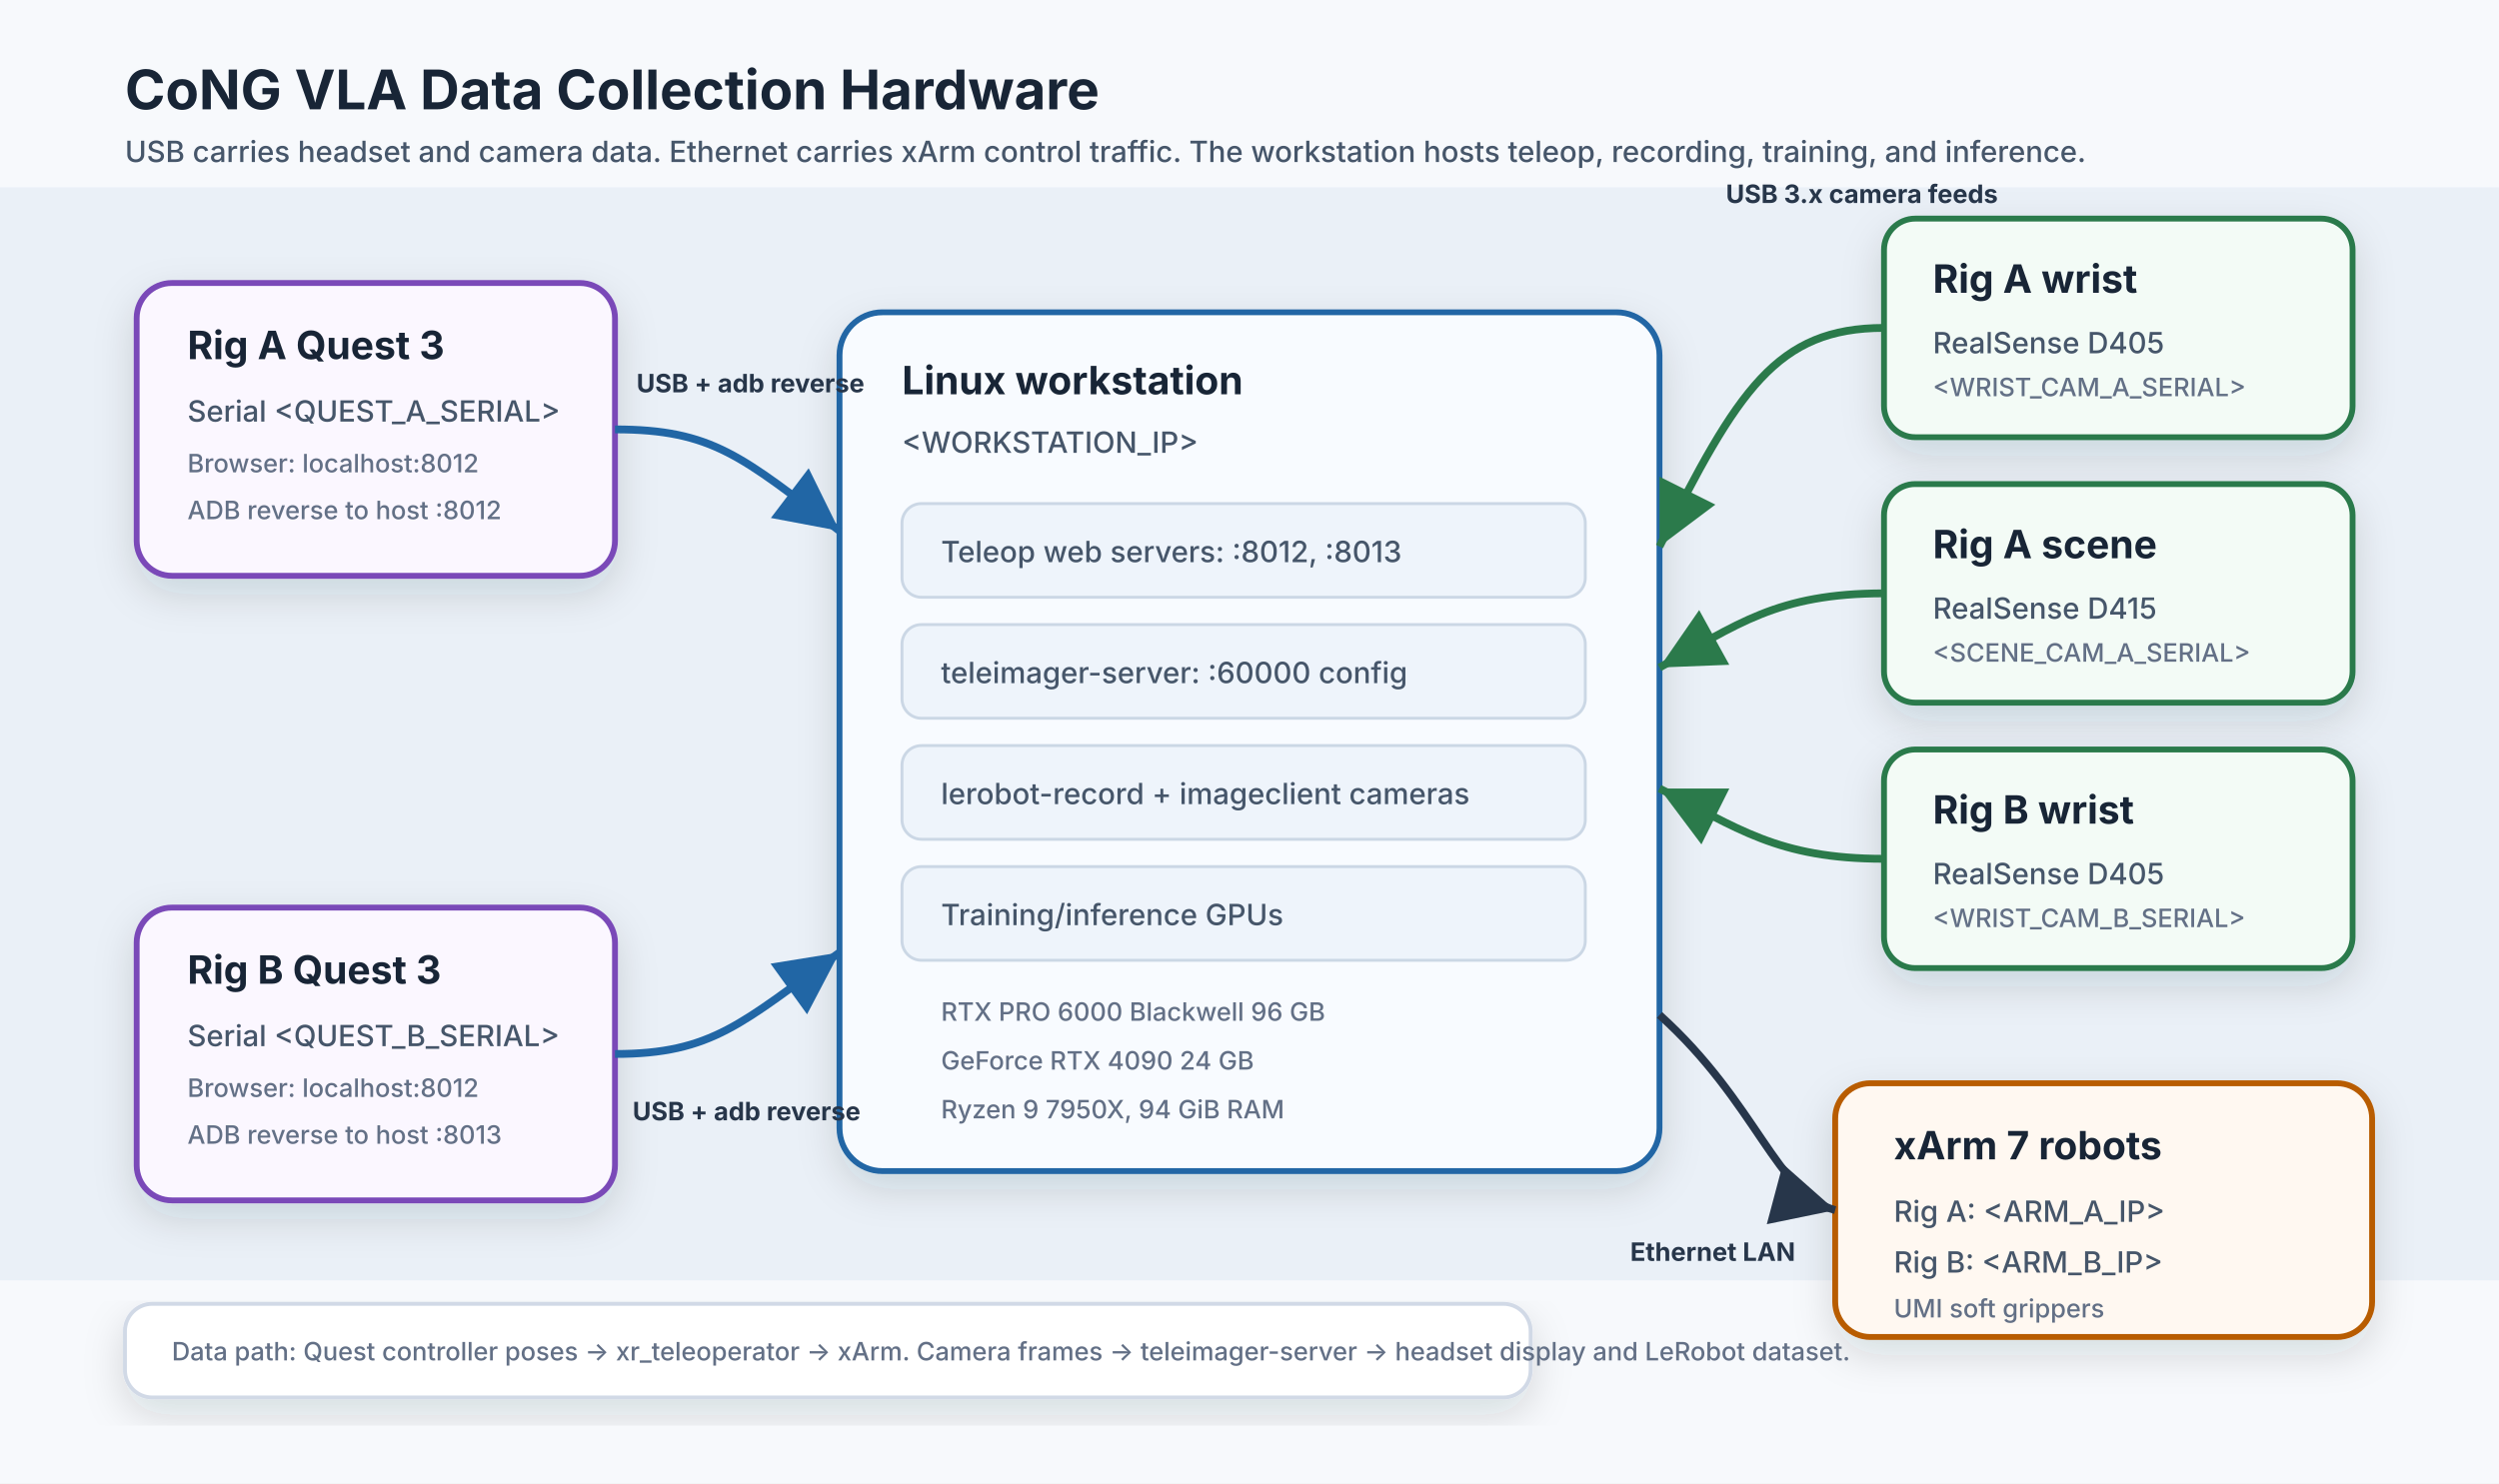
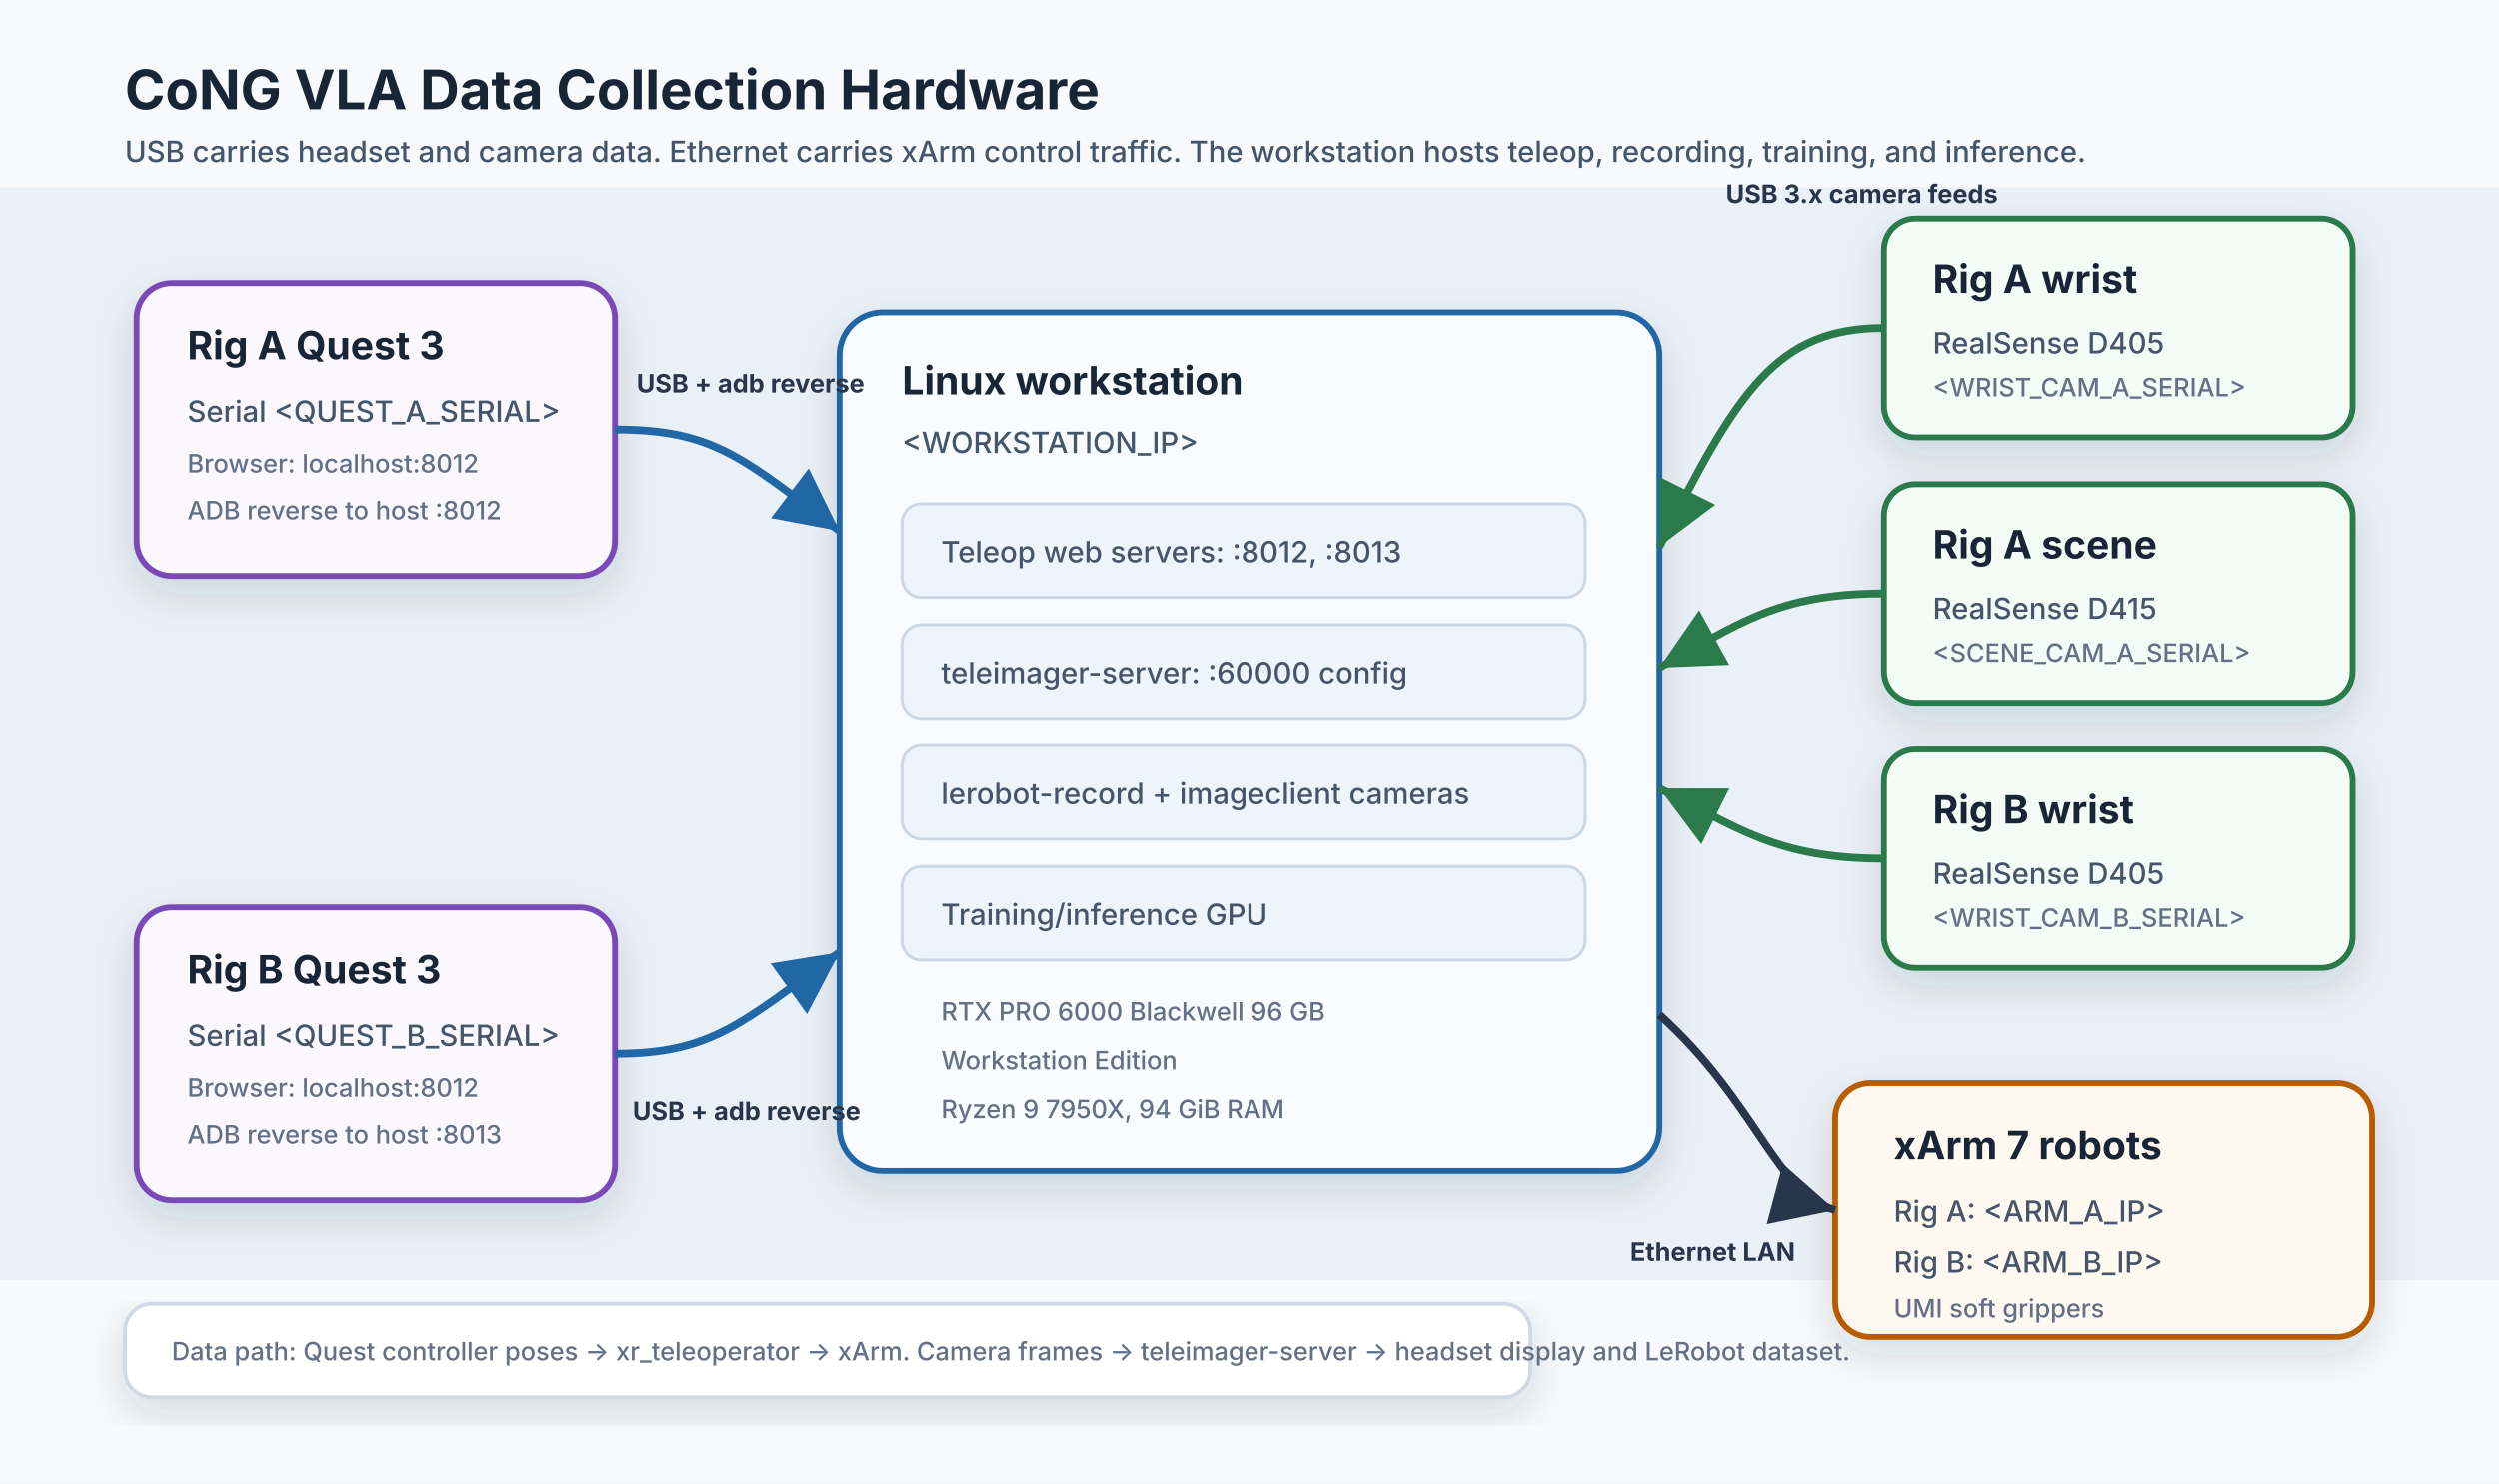
<svg xmlns="http://www.w3.org/2000/svg" width="1280" height="760" viewBox="0 0 1280 760" role="img" aria-labelledby="title desc">
  <defs>
    <marker id="arrow" markerWidth="12" markerHeight="12" refX="10" refY="6" orient="auto" markerUnits="strokeWidth">
      <path d="M2,2 L10,6 L2,10 Z" fill="#27364a" />
    </marker>
    <marker id="arrow-blue" markerWidth="12" markerHeight="12" refX="10" refY="6" orient="auto" markerUnits="strokeWidth">
      <path d="M2,2 L10,6 L2,10 Z" fill="#2166a5" />
    </marker>
    <marker id="arrow-green" markerWidth="12" markerHeight="12" refX="10" refY="6" orient="auto" markerUnits="strokeWidth">
      <path d="M2,2 L10,6 L2,10 Z" fill="#2b7a4b" />
    </marker>
    <filter id="shadow" x="-20%" y="-20%" width="140%" height="150%">
      <feDropShadow dx="0" dy="8" stdDeviation="10" flood-color="#1b2733" flood-opacity="0.14" />
    </filter>
    <style>
      .bg { fill: #f7f9fc; }
      .band { fill: #eaf0f7; }
      .card { fill: #ffffff; stroke: #d1d9e6; stroke-width: 2; filter: url(#shadow); }
      .workstation { fill: #f8fbff; stroke: #2166a5; stroke-width: 3; filter: url(#shadow); }
      .robot { fill: #fff8f1; stroke: #b85c00; stroke-width: 3; filter: url(#shadow); }
      .camera { fill: #f3fbf6; stroke: #2b7a4b; stroke-width: 3; filter: url(#shadow); }
      .quest { fill: #fbf7ff; stroke: #7a4ab8; stroke-width: 3; filter: url(#shadow); }
      .title { font: 700 28px Inter, Arial, sans-serif; fill: #182536; }
      .h { font: 700 20px Inter, Arial, sans-serif; fill: #182536; }
      .small { font: 500 15px Inter, Arial, sans-serif; fill: #46566a; }
      .tiny { font: 500 13px Inter, Arial, sans-serif; fill: #637086; }
      .label { font: 700 13px Inter, Arial, sans-serif; fill: #27364a; }
      .usb { stroke: #2166a5; stroke-width: 4; fill: none; marker-end: url(#arrow-blue); }
      .lan { stroke: #27364a; stroke-width: 4; fill: none; marker-end: url(#arrow); }
      .video { stroke: #2b7a4b; stroke-width: 4; fill: none; marker-end: url(#arrow-green); }
      .dash { stroke-dasharray: 10 8; }
      .chip { fill: #eef4fb; stroke: #cbd7e5; stroke-width: 1.5; }
    </style>
  </defs>
  <rect class="bg" width="1280" height="760" />
  <rect class="band" x="0" y="96" width="1280" height="560" />
  <text class="title" x="64" y="56">CoNG VLA Data Collection Hardware</text>
  <text class="small" x="64" y="83">USB carries headset and camera data. Ethernet carries xArm control traffic. The workstation hosts teleop, recording, training, and inference.</text>
  <rect class="quest" x="70" y="145" rx="18" ry="18" width="245" height="150" />
  <text class="h" x="96" y="184">Rig A Quest 3</text>
  <text class="small" x="96" y="216">Serial &lt;QUEST_A_SERIAL&gt;</text>
  <text class="tiny" x="96" y="242">Browser: localhost:8012</text>
  <text class="tiny" x="96" y="266">ADB reverse to host :8012</text>
  <rect class="quest" x="70" y="465" rx="18" ry="18" width="245" height="150" />
  <text class="h" x="96" y="504">Rig B Quest 3</text>
  <text class="small" x="96" y="536">Serial &lt;QUEST_B_SERIAL&gt;</text>
  <text class="tiny" x="96" y="562">Browser: localhost:8012</text>
  <text class="tiny" x="96" y="586">ADB reverse to host :8013</text>
  <rect class="workstation" x="430" y="160" rx="22" ry="22" width="420" height="440" />
  <text class="h" x="462" y="202">Linux workstation</text>
  <text class="small" x="462" y="232">&lt;WORKSTATION_IP&gt;</text>
  <rect class="chip" x="462" y="258" rx="10" ry="10" width="350" height="48" />
  <text class="small" x="482" y="288">Teleop web servers: :8012, :8013</text>
  <rect class="chip" x="462" y="320" rx="10" ry="10" width="350" height="48" />
  <text class="small" x="482" y="350">teleimager-server: :60000 config</text>
  <rect class="chip" x="462" y="382" rx="10" ry="10" width="350" height="48" />
  <text class="small" x="482" y="412">lerobot-record + imageclient cameras</text>
  <rect class="chip" x="462" y="444" rx="10" ry="10" width="350" height="48" />
-   <text class="small" x="482" y="474">Training/inference GPUs</text>
+   <text class="small" x="482" y="474">Training/inference GPU</text>
  <text class="tiny" x="482" y="523">RTX PRO 6000 Blackwell 96 GB</text>
-   <text class="tiny" x="482" y="548">GeForce RTX 4090 24 GB</text>
+   <text class="tiny" x="482" y="548">Workstation Edition</text>
  <text class="tiny" x="482" y="573">Ryzen 9 7950X, 94 GiB RAM</text>
  <rect class="camera" x="965" y="112" rx="16" ry="16" width="240" height="112" />
  <text class="h" x="990" y="150">Rig A wrist</text>
  <text class="small" x="990" y="181">RealSense D405</text>
  <text class="tiny" x="990" y="203">&lt;WRIST_CAM_A_SERIAL&gt;</text>
  <rect class="camera" x="965" y="248" rx="16" ry="16" width="240" height="112" />
  <text class="h" x="990" y="286">Rig A scene</text>
  <text class="small" x="990" y="317">RealSense D415</text>
  <text class="tiny" x="990" y="339">&lt;SCENE_CAM_A_SERIAL&gt;</text>
  <rect class="camera" x="965" y="384" rx="16" ry="16" width="240" height="112" />
  <text class="h" x="990" y="422">Rig B wrist</text>
  <text class="small" x="990" y="453">RealSense D405</text>
  <text class="tiny" x="990" y="475">&lt;WRIST_CAM_B_SERIAL&gt;</text>
  <rect class="robot" x="940" y="555" rx="18" ry="18" width="275" height="130" />
  <text class="h" x="970" y="594">xArm 7 robots</text>
  <text class="small" x="970" y="626">Rig A: &lt;ARM_A_IP&gt;</text>
  <text class="small" x="970" y="652">Rig B: &lt;ARM_B_IP&gt;</text>
  <text class="tiny" x="970" y="675">UMI soft grippers</text>
  <path class="usb" d="M315 220 C365 220 380 234 430 272" />
  <text class="label" x="326" y="201">USB + adb reverse</text>
  <path class="usb" d="M315 540 C365 540 380 524 430 488" />
  <text class="label" x="324" y="574">USB + adb reverse</text>
  <path class="video" d="M965 168 C910 168 890 200 850 280" />
  <path class="video" d="M965 304 C910 304 890 320 850 342" />
  <path class="video" d="M965 440 C910 440 890 424 850 404" />
  <text class="label" x="884" y="104">USB 3.x camera feeds</text>
  <path class="lan" d="M850 520 C900 565 910 612 940 620" />
  <text class="label" x="835" y="646">Ethernet LAN</text>
  <rect class="card" x="64" y="668" rx="14" ry="14" width="720" height="48" />
  <text class="tiny" x="88" y="697">Data path: Quest controller poses -&gt; xr_teleoperator -&gt; xArm. Camera frames -&gt; teleimager-server -&gt; headset display and LeRobot dataset.</text>
</svg>
